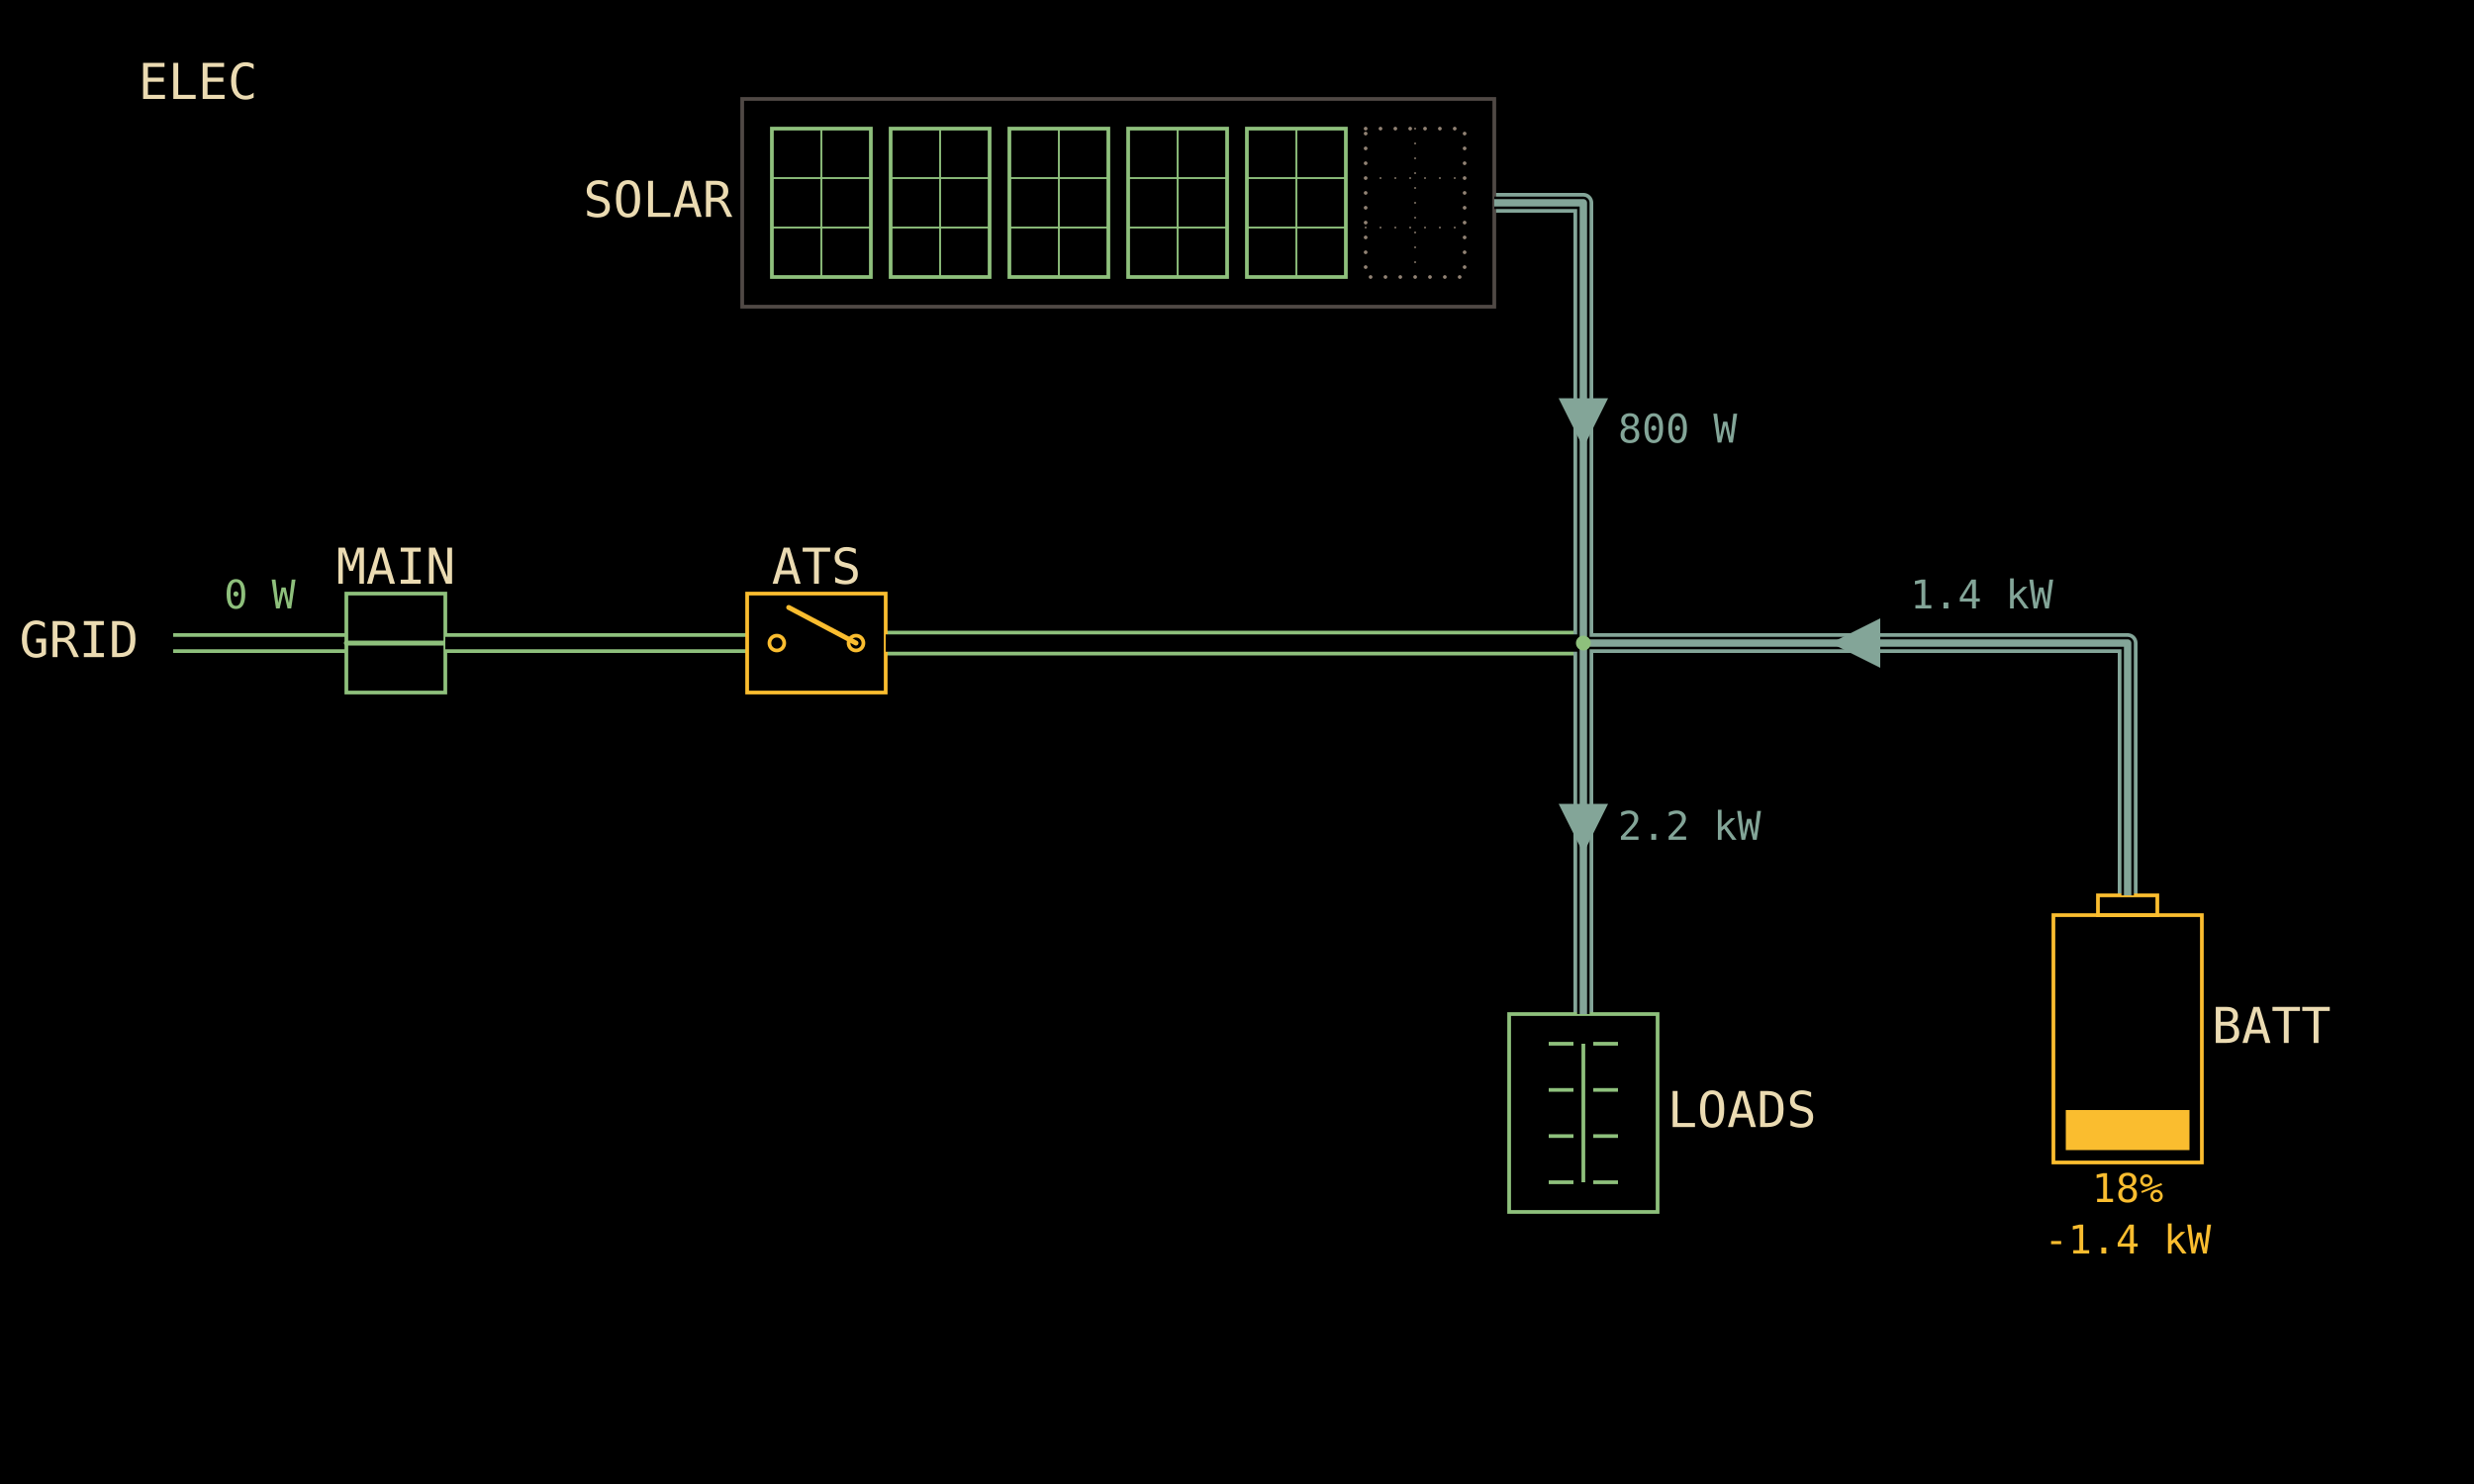
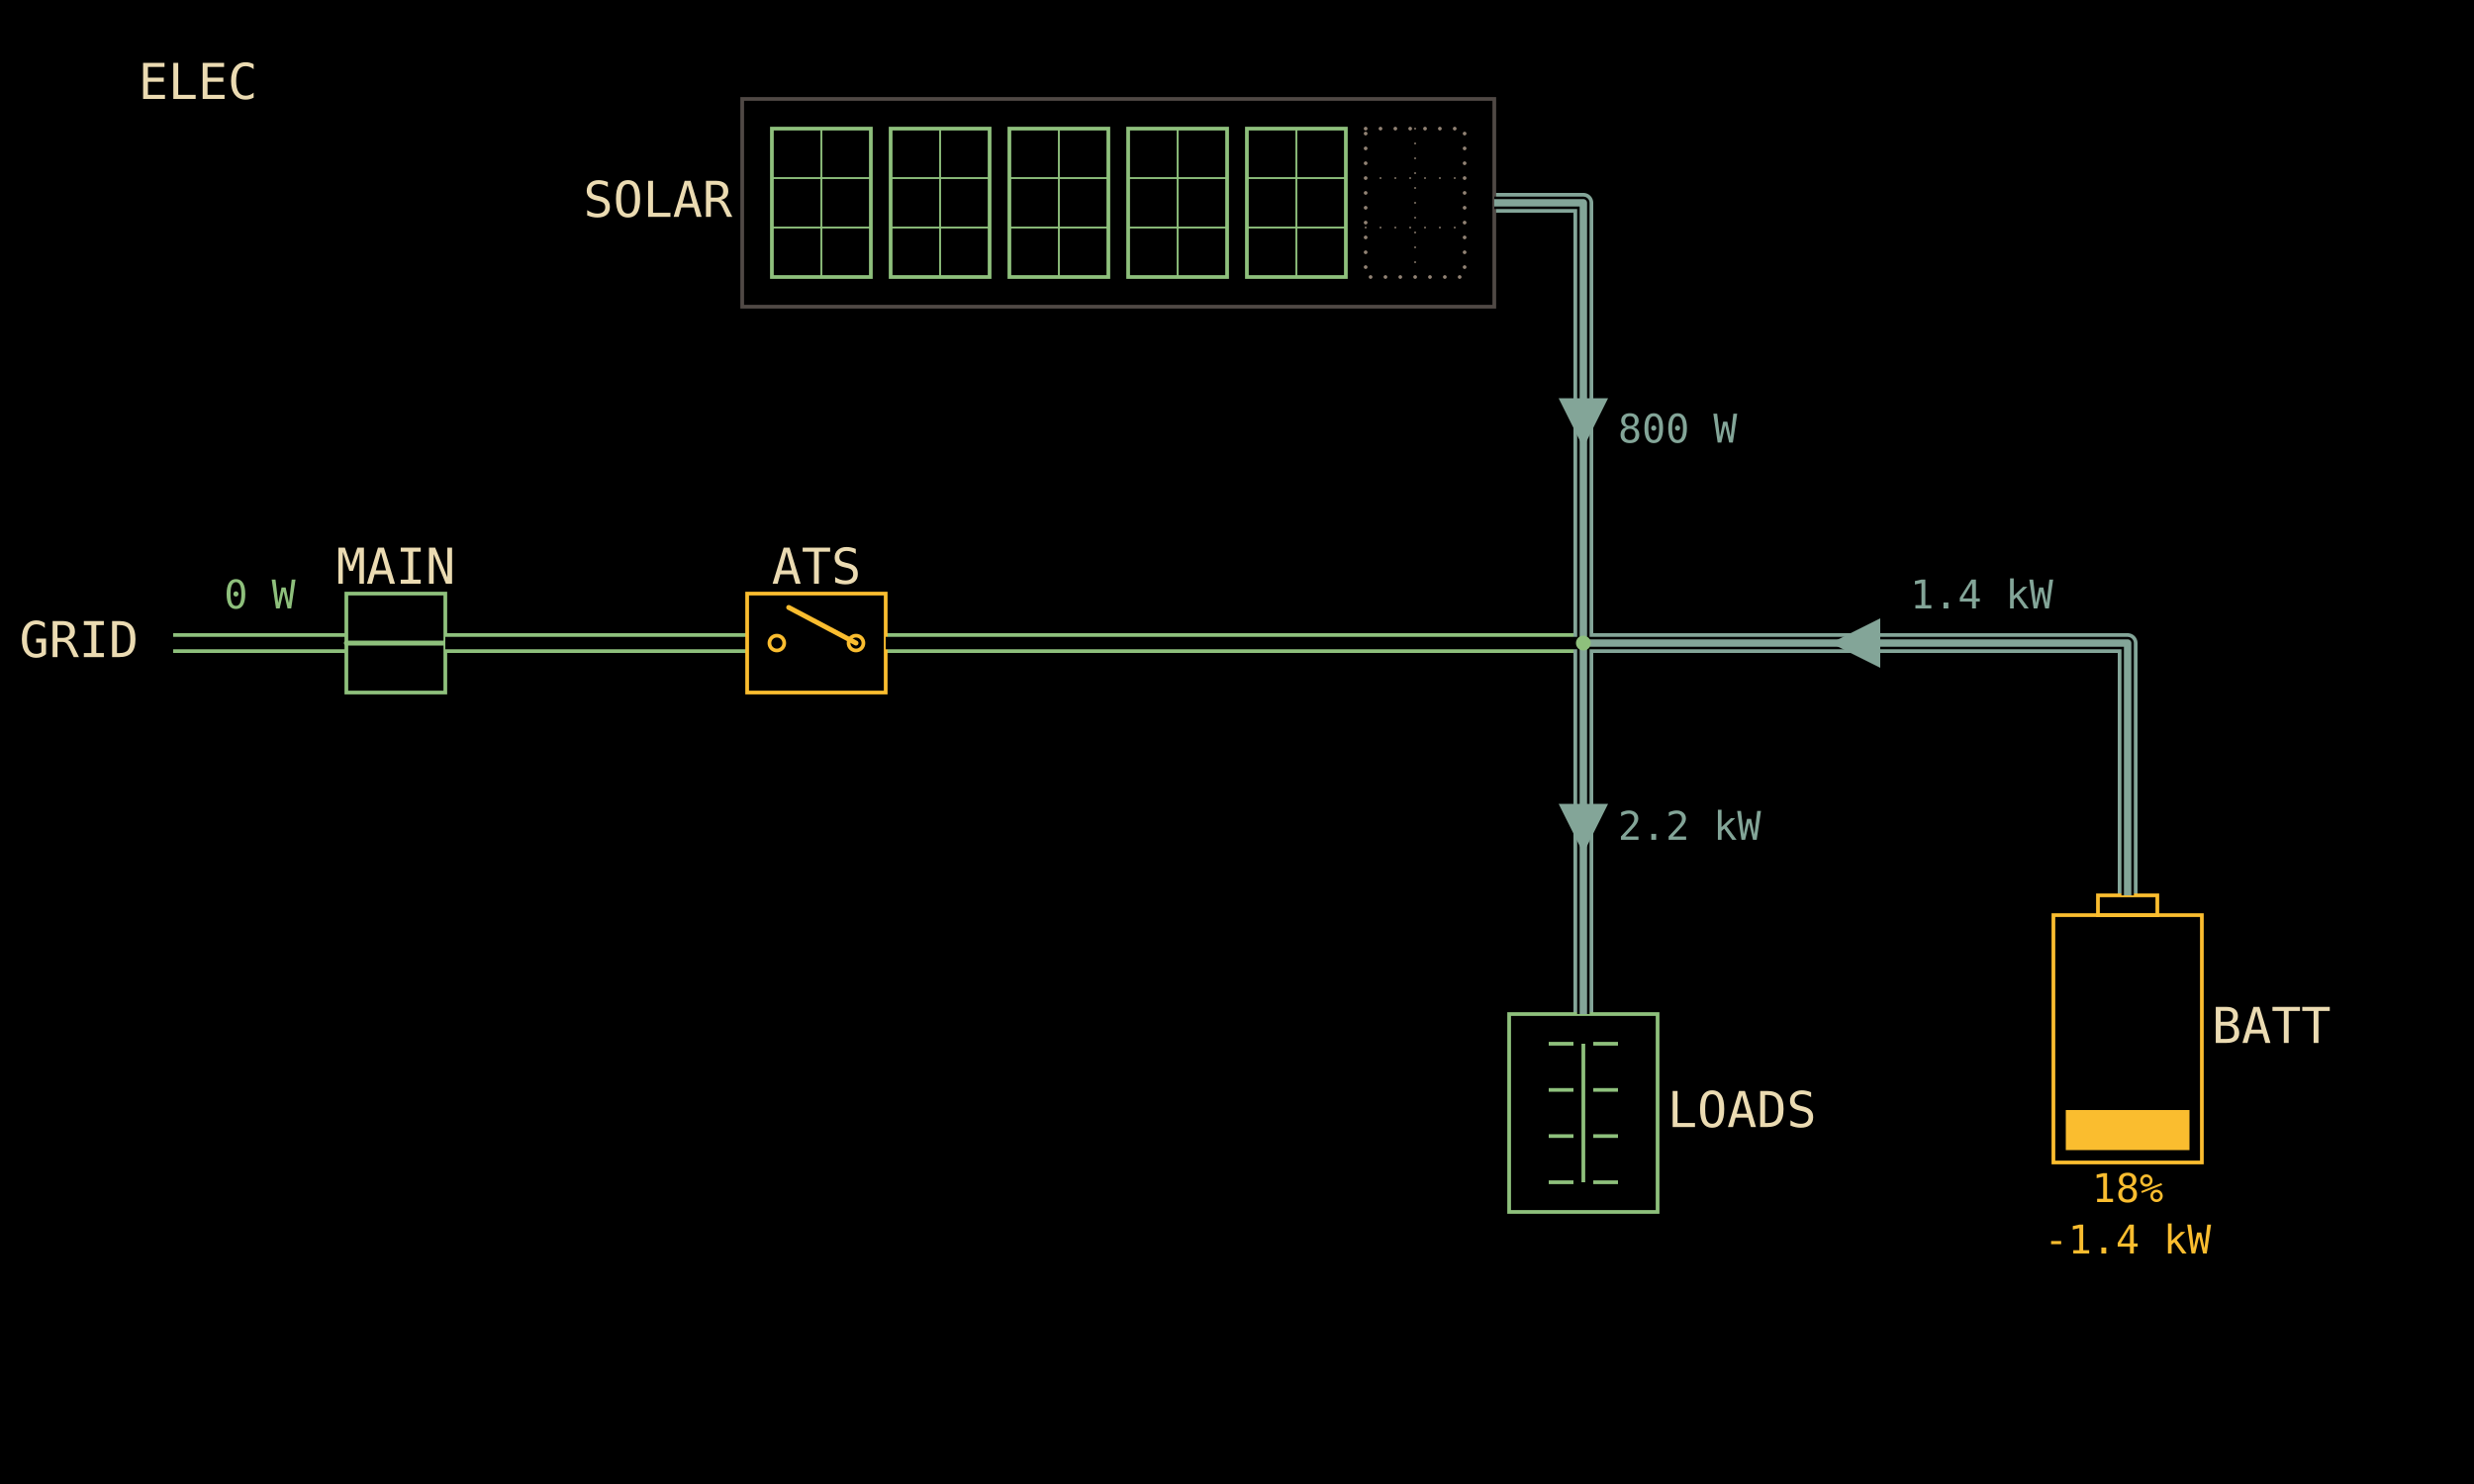
<svg xmlns="http://www.w3.org/2000/svg" viewBox="0 0 1000 600" width="1280" height="768" data-page="electrical" data-theme="mirror">
  <rect x="0" y="0" width="1000" height="600" fill="#000000" />
  <g id="casings">
    <g data-for="grid">
      <polyline points="70,260 140,260" fill="none" stroke="#8ec07c" stroke-width="8" stroke-linejoin="round" />
    </g>
    <g data-for="grid_link">
      <polyline points="180,260 302,260" fill="none" stroke="#8ec07c" stroke-width="8" stroke-linejoin="round" />
    </g>
    <g data-for="backup_feed">
-       <polyline points="358,260 640,260" fill="none" stroke="#8ec07c" stroke-width="10" stroke-linejoin="round" />
+       <polyline points="358,260 640,260" fill="none" stroke="#8ec07c" stroke-width="8" stroke-linejoin="round" />
    </g>
    <g data-for="solar">
      <polyline points="604,82 640,82 640,260" fill="none" stroke="#83a598" stroke-width="8" stroke-linejoin="round" />
    </g>
    <g data-for="battery_feed">
      <polyline points="640,260 860,260 860,362" fill="none" stroke="#83a598" stroke-width="8" stroke-linejoin="round" />
    </g>
    <g data-for="load_feed">
      <polyline points="640,260 640,410" fill="none" stroke="#83a598" stroke-width="8" stroke-linejoin="round" />
    </g>
  </g>
  <g id="title">
    <text x="80" y="40" text-anchor="middle" font-family="DejaVu Sans Mono, monospace" font-size="20" fill="#ebdbb2">ELEC</text>
  </g>
  <g id="grid">
    <polyline points="70,260 140,260" fill="none" stroke="#000000" stroke-width="5" stroke-linejoin="round" />
    <text x="56" y="260" text-anchor="end" dominant-baseline="middle" font-family="DejaVu Sans Mono, monospace" font-size="20" fill="#ebdbb2">GRID</text>
    <text x="105" y="246" text-anchor="middle" font-family="DejaVu Sans Mono, monospace" font-size="16" fill="#8ec07c">0 W</text>
  </g>
  <g id="main_breaker">
    <g>
      <rect x="140" y="240" width="40" height="40" fill="none" stroke="#8ec07c" stroke-width="1.5" />
      <line x1="140" y1="260" x2="180" y2="260" stroke="#8ec07c" stroke-width="2" stroke-linecap="round" />
    </g>
    <text x="160" y="236" text-anchor="middle" font-family="DejaVu Sans Mono, monospace" font-size="20" fill="#ebdbb2">MAIN</text>
  </g>
  <g id="grid_link">
    <polyline points="180,260 302,260" fill="none" stroke="#000000" stroke-width="5" stroke-linejoin="round" />
  </g>
  <g id="ats">
    <g>
      <rect x="302" y="240" width="56" height="40" fill="none" stroke="#fabd2f" stroke-width="1.5" />
      <circle cx="314" cy="260" r="3" fill="none" stroke="#fabd2f" stroke-width="1.5" />
      <circle cx="346" cy="260" r="3" fill="none" stroke="#fabd2f" stroke-width="1.5" />
      <line x1="346" y1="260" x2="318.8" y2="245.6" stroke="#fabd2f" stroke-width="2" stroke-linecap="round" />
    </g>
    <text x="330" y="236" text-anchor="middle" font-family="DejaVu Sans Mono, monospace" font-size="20" fill="#ebdbb2">ATS</text>
  </g>
  <g id="backup_feed">
-     <polyline points="358,260 640,260" fill="none" stroke="#000000" stroke-width="7" stroke-linejoin="round" />
+     <polyline points="358,260 640,260" fill="none" stroke="#000000" stroke-width="5" stroke-linejoin="round" />
  </g>
  <g id="array">
    <rect x="300" y="40" width="304" height="84" fill="none" stroke="#504945" stroke-width="1.5" />
    <g id="array.p1">
      <rect x="312" y="52" width="40" height="60" fill="none" stroke="#8ec07c" stroke-width="1.5" />
      <line x1="312" y1="72" x2="352" y2="72" stroke="#8ec07c" stroke-width="0.75" />
      <line x1="312" y1="92" x2="352" y2="92" stroke="#8ec07c" stroke-width="0.75" />
      <line x1="332" y1="52" x2="332" y2="112" stroke="#8ec07c" stroke-width="0.75" />
    </g>
    <g id="array.p2">
      <rect x="360" y="52" width="40" height="60" fill="none" stroke="#8ec07c" stroke-width="1.5" />
      <line x1="360" y1="72" x2="400" y2="72" stroke="#8ec07c" stroke-width="0.75" />
      <line x1="360" y1="92" x2="400" y2="92" stroke="#8ec07c" stroke-width="0.75" />
      <line x1="380" y1="52" x2="380" y2="112" stroke="#8ec07c" stroke-width="0.75" />
    </g>
    <g id="array.p3">
      <rect x="408" y="52" width="40" height="60" fill="none" stroke="#8ec07c" stroke-width="1.5" />
      <line x1="408" y1="72" x2="448" y2="72" stroke="#8ec07c" stroke-width="0.75" />
      <line x1="408" y1="92" x2="448" y2="92" stroke="#8ec07c" stroke-width="0.75" />
      <line x1="428" y1="52" x2="428" y2="112" stroke="#8ec07c" stroke-width="0.75" />
    </g>
    <g id="array.p4">
      <rect x="456" y="52" width="40" height="60" fill="none" stroke="#8ec07c" stroke-width="1.5" />
      <line x1="456" y1="72" x2="496" y2="72" stroke="#8ec07c" stroke-width="0.75" />
      <line x1="456" y1="92" x2="496" y2="92" stroke="#8ec07c" stroke-width="0.75" />
      <line x1="476" y1="52" x2="476" y2="112" stroke="#8ec07c" stroke-width="0.75" />
    </g>
    <g id="array.p5">
      <rect x="504" y="52" width="40" height="60" fill="none" stroke="#8ec07c" stroke-width="1.5" />
      <line x1="504" y1="72" x2="544" y2="72" stroke="#8ec07c" stroke-width="0.75" />
      <line x1="504" y1="92" x2="544" y2="92" stroke="#8ec07c" stroke-width="0.75" />
      <line x1="524" y1="52" x2="524" y2="112" stroke="#8ec07c" stroke-width="0.75" />
    </g>
    <g id="array.p6">
      <rect x="552" y="52" width="40" height="60" fill="none" stroke="#928374" stroke-width="1.5" stroke-dasharray="0 6" stroke-linecap="round" />
      <line x1="552" y1="72" x2="592" y2="72" stroke="#928374" stroke-width="0.75" stroke-dasharray="0 6" stroke-linecap="round" />
      <line x1="552" y1="92" x2="592" y2="92" stroke="#928374" stroke-width="0.75" stroke-dasharray="0 6" stroke-linecap="round" />
      <line x1="572" y1="52" x2="572" y2="112" stroke="#928374" stroke-width="0.75" stroke-dasharray="0 6" stroke-linecap="round" />
    </g>
    <text x="296" y="82" text-anchor="end" dominant-baseline="middle" font-family="DejaVu Sans Mono, monospace" font-size="20" fill="#ebdbb2">SOLAR</text>
  </g>
  <g id="solar">
    <polyline points="604,82 640,82 640,260" fill="none" stroke="#000000" stroke-width="5" stroke-linejoin="round" />
    <polyline points="604,82 640,82 640,260" fill="none" stroke="#83a598" stroke-width="3" stroke-linejoin="round" />
    <polygon points="640,181 630,161 650,161" fill="#83a598" />
    <text x="654" y="174.4" text-anchor="start" dominant-baseline="middle" font-family="DejaVu Sans Mono, monospace" font-size="16" fill="#83a598">800 W</text>
  </g>
  <g id="battery">
    <rect x="830" y="370" width="60" height="100" fill="none" stroke="#fabd2f" stroke-width="1.5" />
    <rect x="848" y="362" width="24" height="8" fill="none" stroke="#fabd2f" stroke-width="1.5" />
    <rect x="835" y="448.8" width="50" height="16.2" fill="#fabd2f" />
    <text x="894" y="416" text-anchor="start" dominant-baseline="middle" font-family="DejaVu Sans Mono, monospace" font-size="20" fill="#ebdbb2">BATT</text>
    <text x="860" y="486" text-anchor="middle" font-family="DejaVu Sans Mono, monospace" font-size="16" fill="#fabd2f">18%</text>
    <text x="860" y="506.8" text-anchor="middle" font-family="DejaVu Sans Mono, monospace" font-size="16" fill="#fabd2f">-1.4 kW</text>
  </g>
  <g id="battery_feed">
    <polyline points="640,260 860,260 860,362" fill="none" stroke="#000000" stroke-width="5" stroke-linejoin="round" />
    <polyline points="640,260 860,260 860,362" fill="none" stroke="#83a598" stroke-width="3" stroke-linejoin="round" />
    <polygon points="740,260 760,250 760,270" fill="#83a598" />
    <text x="801" y="246" text-anchor="middle" font-family="DejaVu Sans Mono, monospace" font-size="16" fill="#83a598">1.4 kW</text>
  </g>
  <g id="loads">
    <rect x="610" y="410" width="60" height="80" fill="none" stroke="#8ec07c" stroke-width="1.5" />
    <line x1="640" y1="422" x2="640" y2="478" stroke="#8ec07c" stroke-width="1.5" />
    <line x1="626" y1="422" x2="636" y2="422" stroke="#8ec07c" stroke-width="1.5" />
    <line x1="644" y1="422" x2="654" y2="422" stroke="#8ec07c" stroke-width="1.5" />
    <line x1="626" y1="440.67" x2="636" y2="440.67" stroke="#8ec07c" stroke-width="1.5" />
    <line x1="644" y1="440.67" x2="654" y2="440.67" stroke="#8ec07c" stroke-width="1.5" />
    <line x1="626" y1="459.33" x2="636" y2="459.33" stroke="#8ec07c" stroke-width="1.5" />
    <line x1="644" y1="459.33" x2="654" y2="459.33" stroke="#8ec07c" stroke-width="1.5" />
    <line x1="626" y1="478" x2="636" y2="478" stroke="#8ec07c" stroke-width="1.5" />
    <line x1="644" y1="478" x2="654" y2="478" stroke="#8ec07c" stroke-width="1.5" />
    <text x="674" y="450" text-anchor="start" dominant-baseline="middle" font-family="DejaVu Sans Mono, monospace" font-size="20" fill="#ebdbb2">LOADS</text>
  </g>
  <g id="load_feed">
    <polyline points="640,260 640,410" fill="none" stroke="#000000" stroke-width="5" stroke-linejoin="round" />
    <polyline points="640,260 640,410" fill="none" stroke="#83a598" stroke-width="3" stroke-linejoin="round" />
    <polygon points="640,345 630,325 650,325" fill="#83a598" />
    <text x="654" y="335" text-anchor="start" dominant-baseline="middle" font-family="DejaVu Sans Mono, monospace" font-size="16" fill="#83a598">2.2 kW</text>
  </g>
  <g id="bus">
    <circle cx="640" cy="260" r="3" fill="#8ec07c" />
  </g>
</svg>
